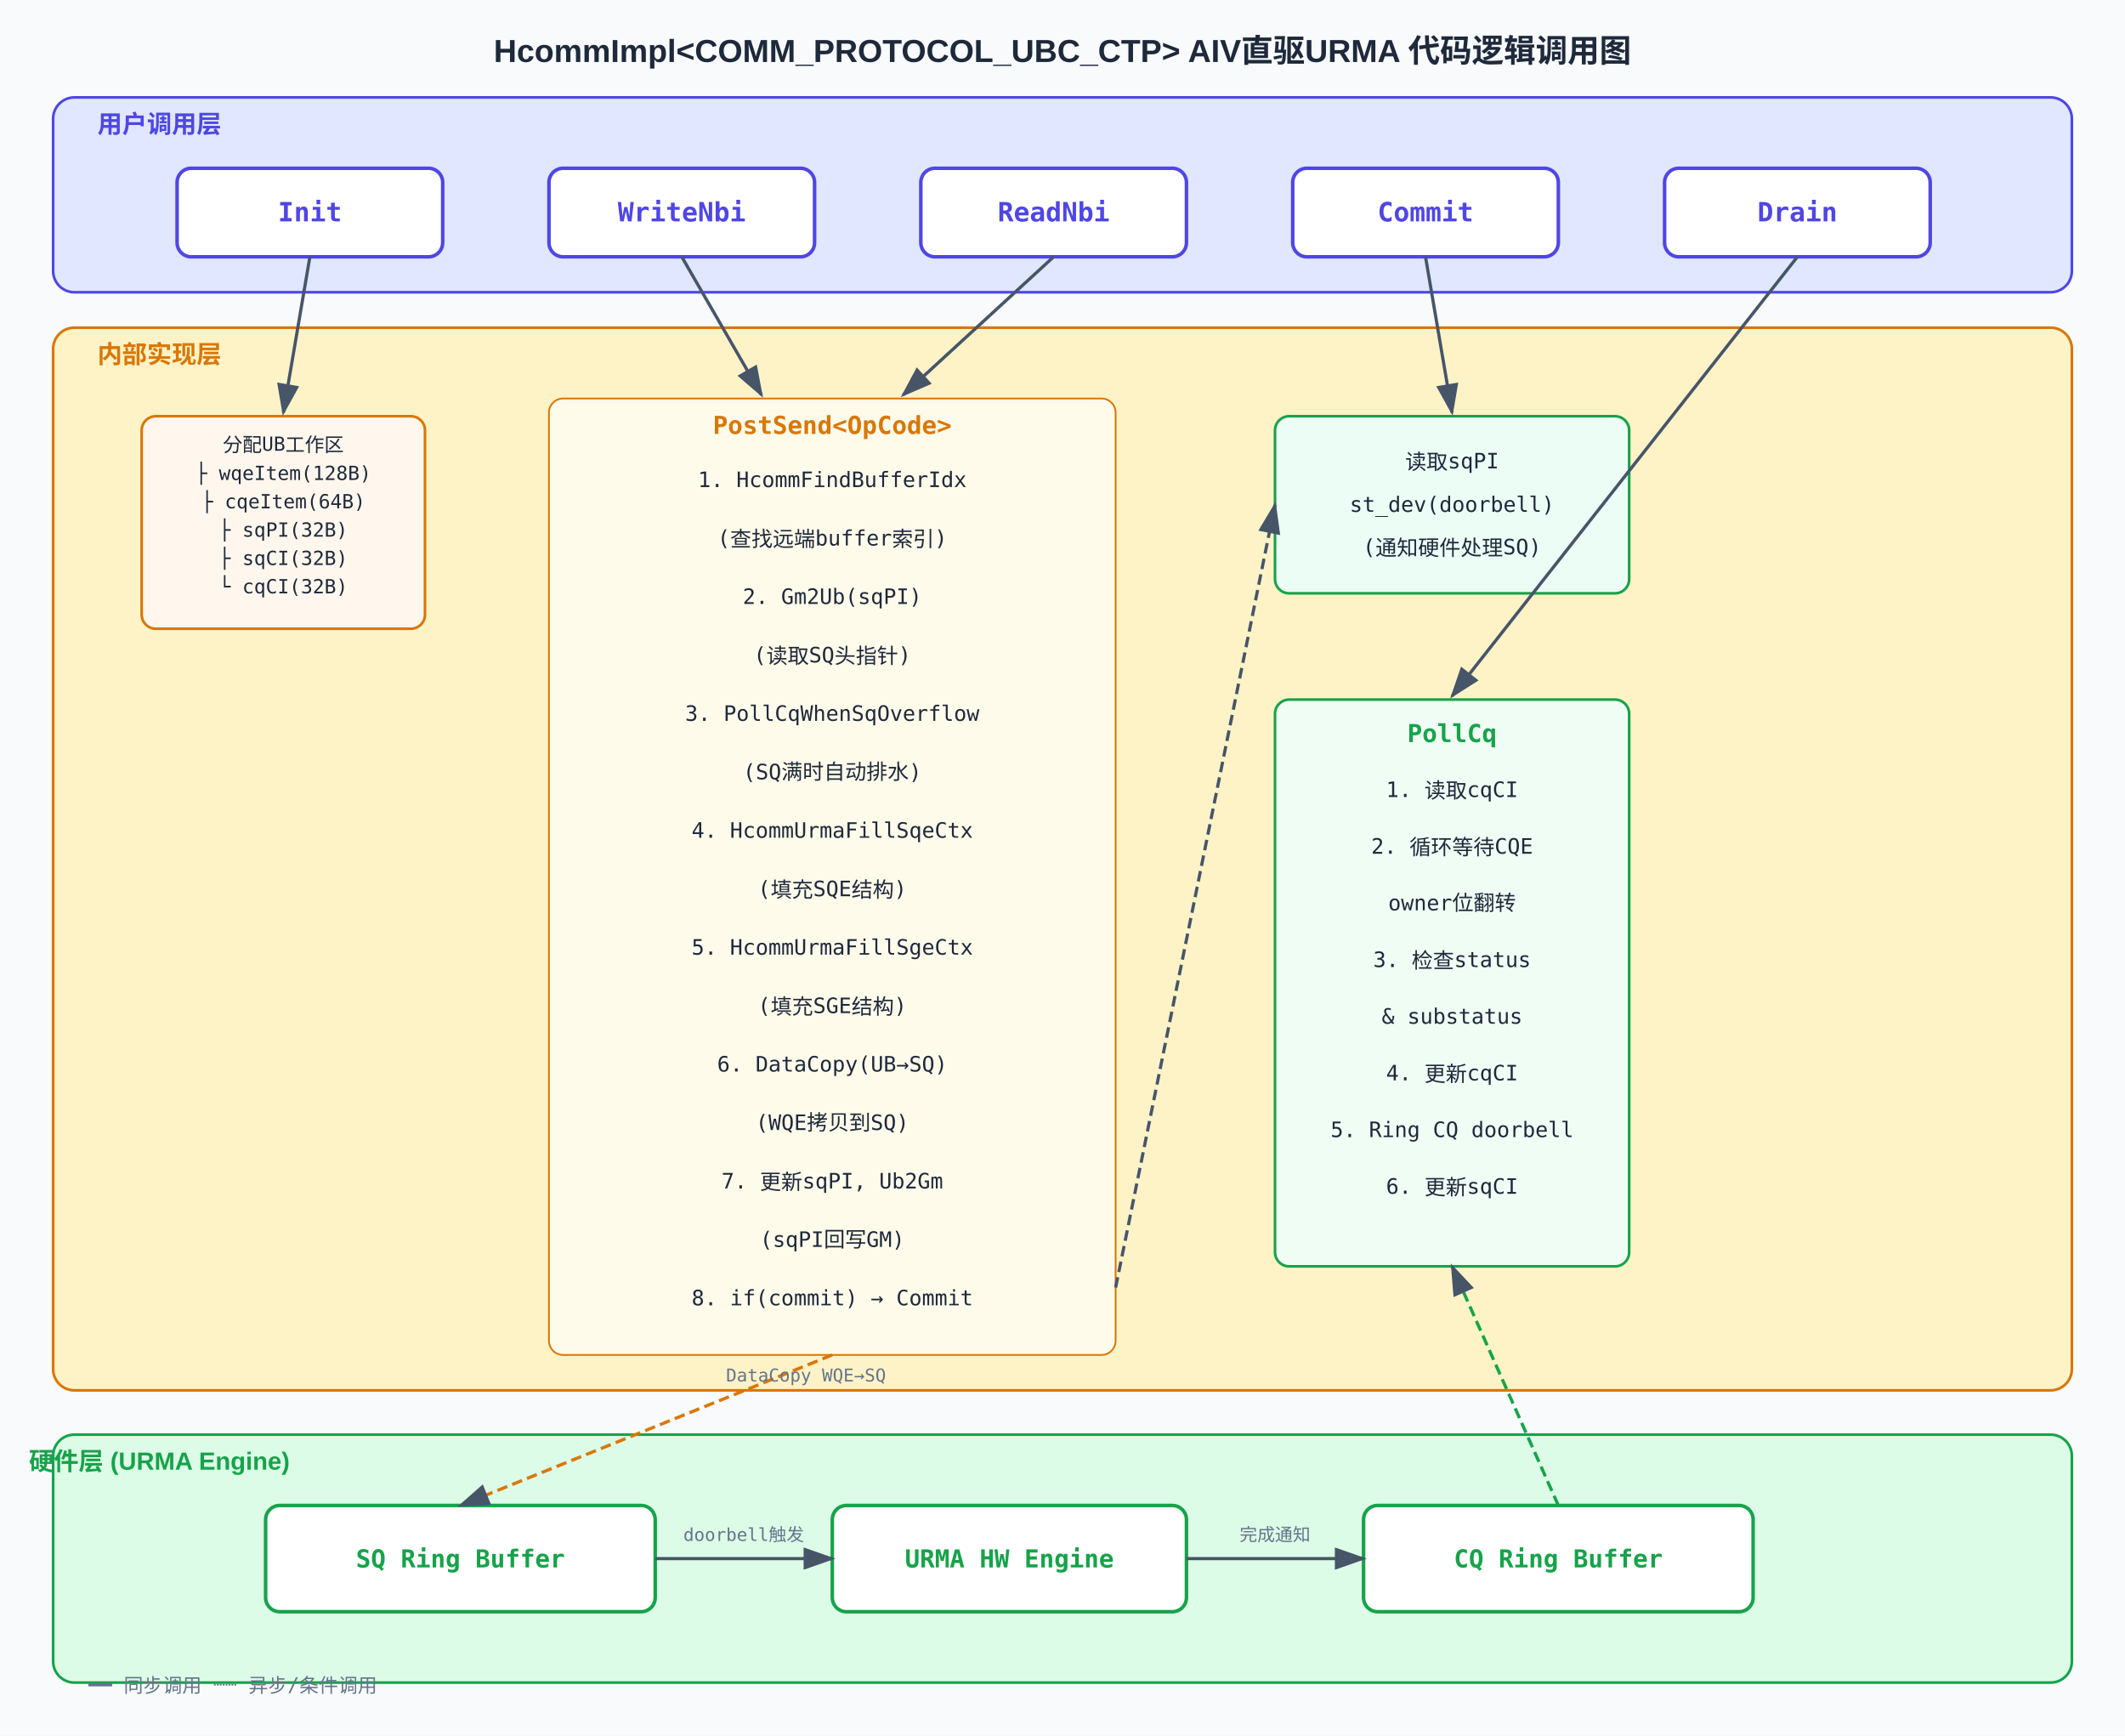
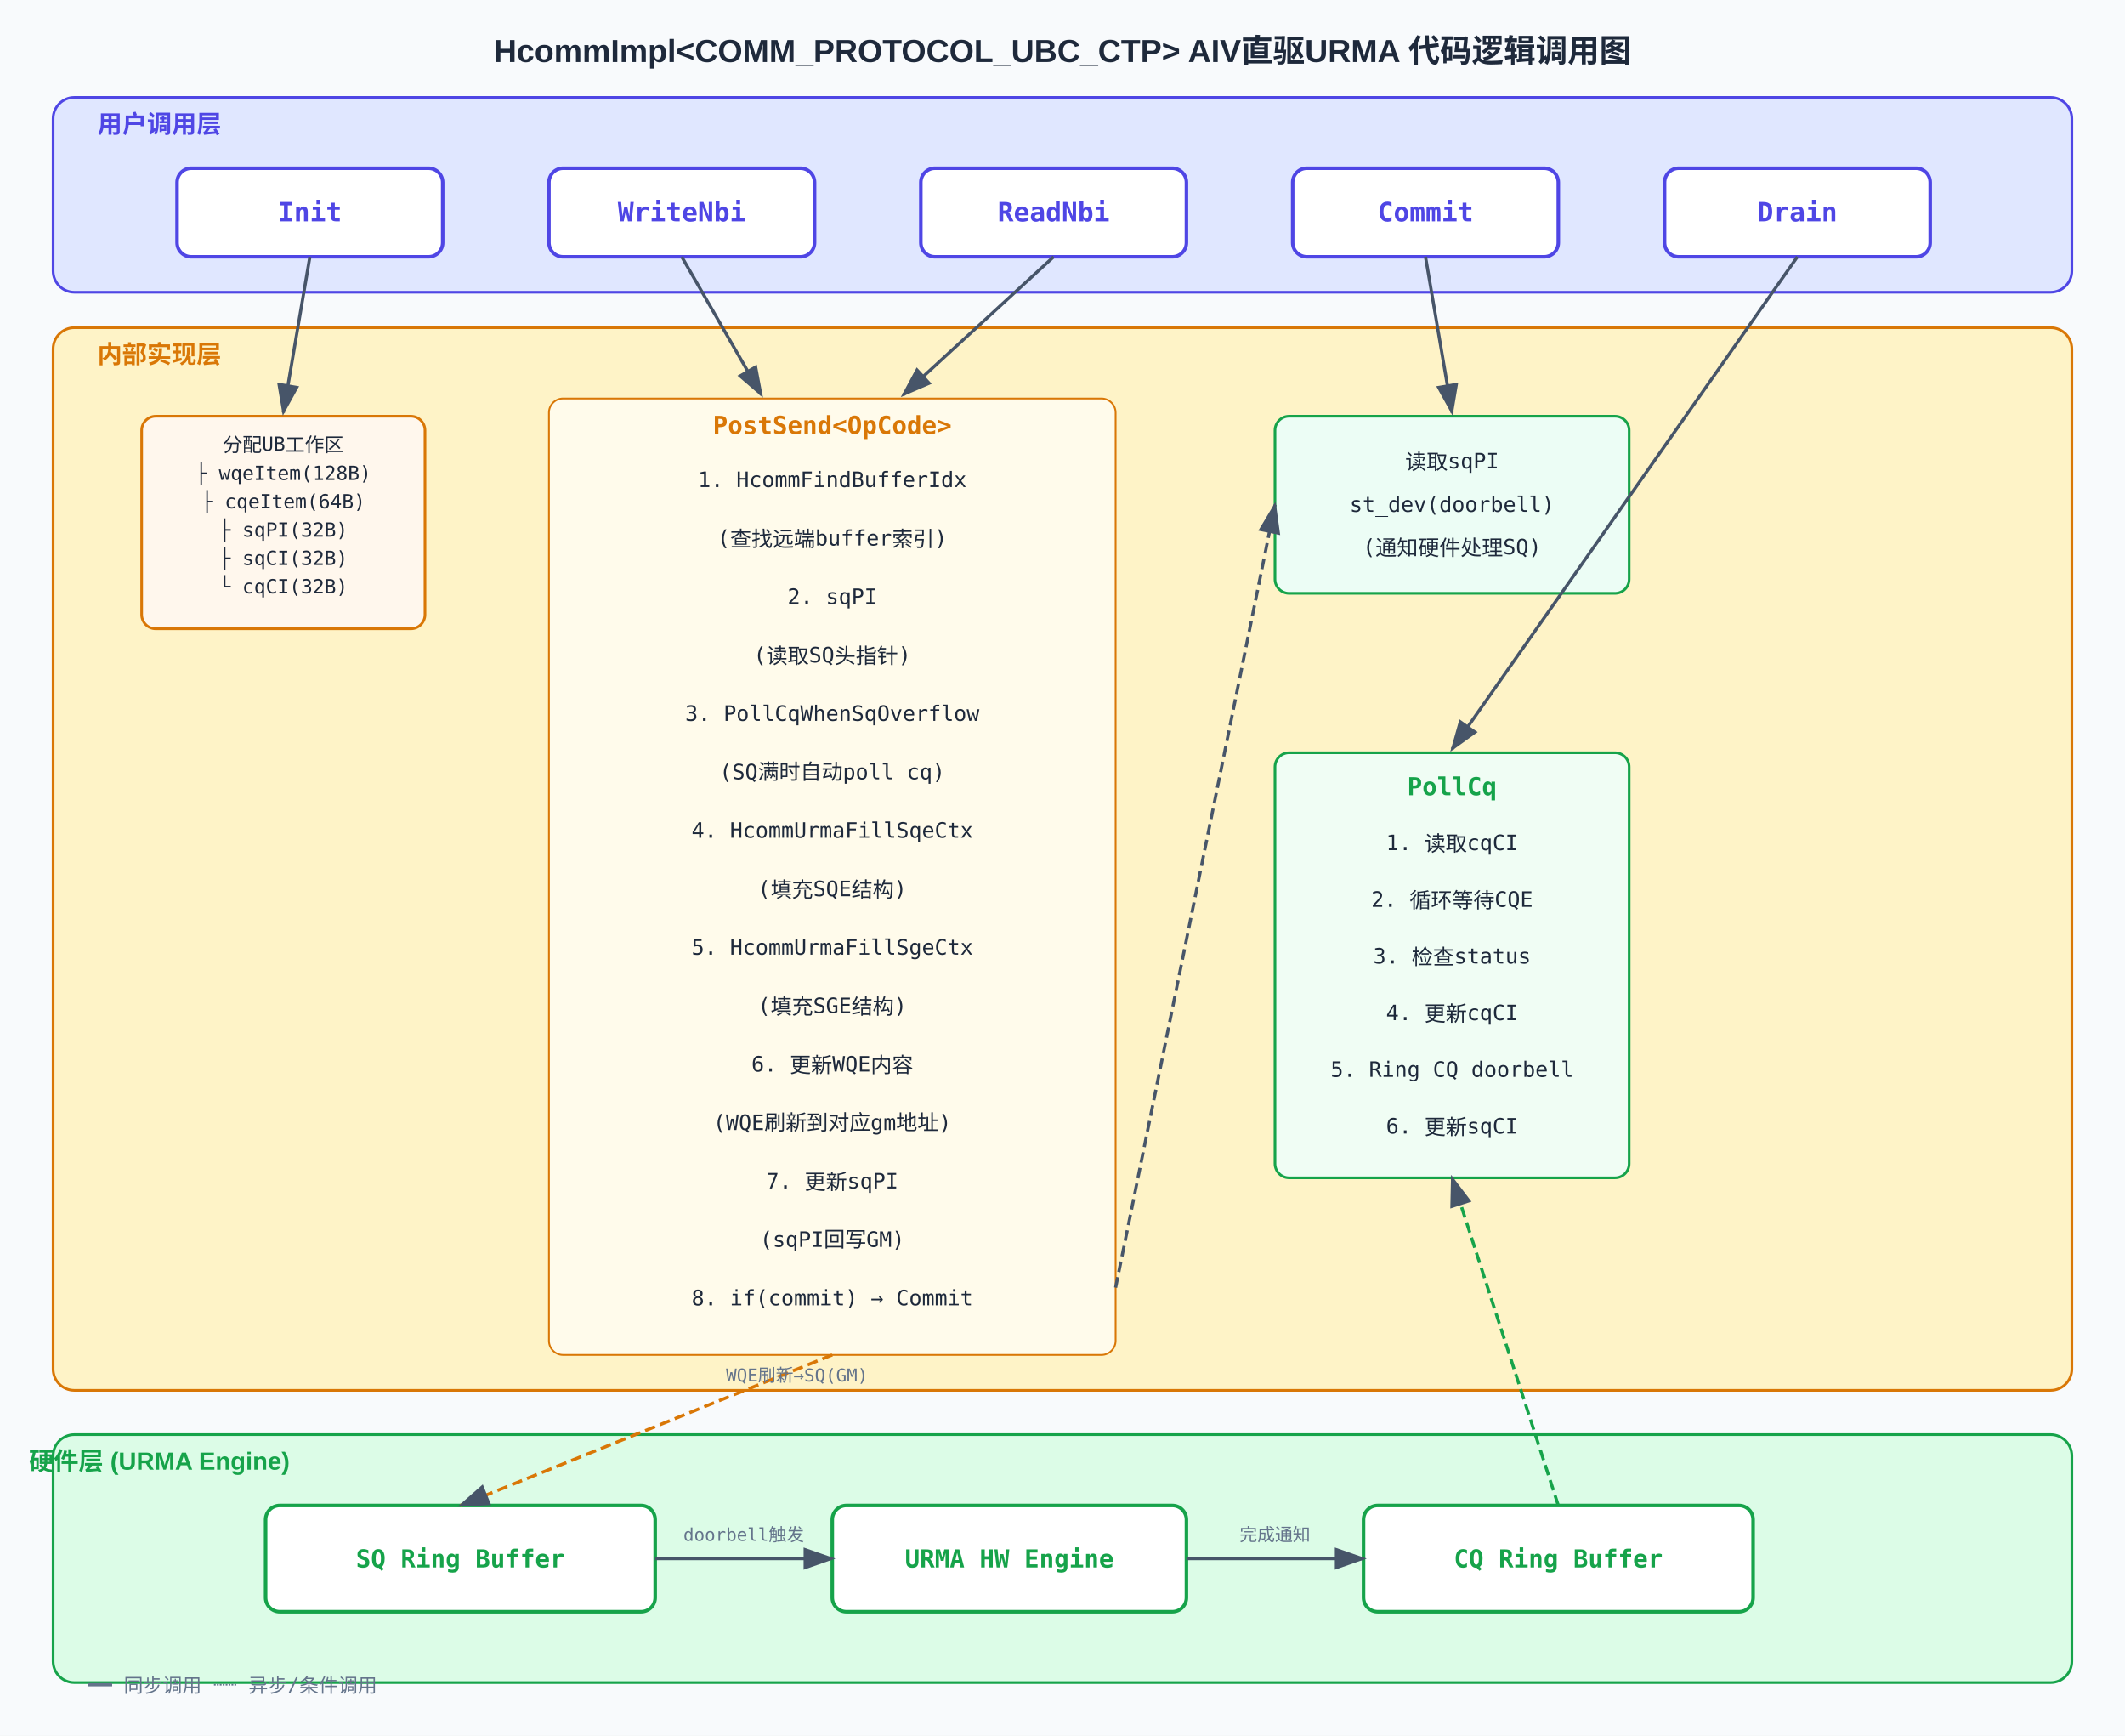
<svg xmlns="http://www.w3.org/2000/svg" viewBox="0 0 1200 980" width="1200" height="980">
  <defs>
    <marker id="arrowhead" markerWidth="10" markerHeight="7" refX="9" refY="3.5" orient="auto">
      <polygon points="0 0, 10 3.5, 0 7" fill="#475569" />
    </marker>
    <filter id="shadow" x="-4%" y="-4%" width="108%" height="108%">
      <feDropShadow dx="2" dy="2" stdDeviation="3" flood-opacity="0.10" />
    </filter>
  </defs>
  <rect width="1200" height="980" fill="#f8fafc" />
  <text x="600" y="35" font-family="Arial, 'Noto Sans SC', sans-serif" font-size="18" fill="#1e293b" text-anchor="middle" font-weight="bold">HcommImpl&lt;COMM_PROTOCOL_UBC_CTP&gt; AIV直驱URMA 代码逻辑调用图</text>
  <rect x="30" y="55" width="1140" height="110" rx="12" fill="#e0e7ff" stroke="#4f46e5" stroke-width="1.5" opacity="1.0" />
  <text x="90" y="75" font-family="Arial, 'Noto Sans SC', sans-serif" font-size="14" fill="#4f46e5" text-anchor="middle" font-weight="bold">用户调用层</text>
  <rect x="100" y="95" width="150" height="50" rx="8" fill="#ffffff" stroke="#4f46e5" stroke-width="2" opacity="1.0" />
  <text x="175" y="125" font-family="Consolas, 'Source Code Pro', monospace" font-size="15" fill="#4f46e5" text-anchor="middle" font-weight="bold">Init</text>
  <rect x="310" y="95" width="150" height="50" rx="8" fill="#ffffff" stroke="#4f46e5" stroke-width="2" opacity="1.0" />
  <text x="385" y="125" font-family="Consolas, 'Source Code Pro', monospace" font-size="15" fill="#4f46e5" text-anchor="middle" font-weight="bold">WriteNbi</text>
  <rect x="520" y="95" width="150" height="50" rx="8" fill="#ffffff" stroke="#4f46e5" stroke-width="2" opacity="1.0" />
  <text x="595" y="125" font-family="Consolas, 'Source Code Pro', monospace" font-size="15" fill="#4f46e5" text-anchor="middle" font-weight="bold">ReadNbi</text>
  <rect x="730" y="95" width="150" height="50" rx="8" fill="#ffffff" stroke="#4f46e5" stroke-width="2" opacity="1.0" />
  <text x="805" y="125" font-family="Consolas, 'Source Code Pro', monospace" font-size="15" fill="#4f46e5" text-anchor="middle" font-weight="bold">Commit</text>
  <rect x="940" y="95" width="150" height="50" rx="8" fill="#ffffff" stroke="#4f46e5" stroke-width="2" opacity="1.0" />
  <text x="1015" y="125" font-family="Consolas, 'Source Code Pro', monospace" font-size="15" fill="#4f46e5" text-anchor="middle" font-weight="bold">Drain</text>
  <rect x="30" y="185" width="1140" height="600" rx="12" fill="#fef3c7" stroke="#d97706" stroke-width="1.5" opacity="1.0" />
  <text x="90" y="205" font-family="Arial, 'Noto Sans SC', sans-serif" font-size="14" fill="#d97706" text-anchor="middle" font-weight="bold">内部实现层</text>
  <rect x="80" y="235" width="160" height="120" rx="8" fill="#fff7ed" stroke="#d97706" stroke-width="1.5" opacity="1.0" />
  <text x="160" y="255" font-family="Consolas, 'Source Code Pro', monospace" font-size="11" fill="#1e293b" text-anchor="middle">分配UB工作区</text>
  <text x="160" y="271" font-family="Consolas, 'Source Code Pro', monospace" font-size="11" fill="#1e293b" text-anchor="middle">├ wqeItem(128B)</text>
  <text x="160" y="287" font-family="Consolas, 'Source Code Pro', monospace" font-size="11" fill="#1e293b" text-anchor="middle">├ cqeItem(64B)</text>
  <text x="160" y="303" font-family="Consolas, 'Source Code Pro', monospace" font-size="11" fill="#1e293b" text-anchor="middle">├ sqPI(32B)</text>
  <text x="160" y="319" font-family="Consolas, 'Source Code Pro', monospace" font-size="11" fill="#1e293b" text-anchor="middle">├ sqCI(32B)</text>
  <text x="160" y="335" font-family="Consolas, 'Source Code Pro', monospace" font-size="11" fill="#1e293b" text-anchor="middle">└ cqCI(32B)</text>
  <line x1="175" y1="145" x2="160" y2="233" stroke="#475569" stroke-width="1.8" marker-end="url(#arrowhead)" />
  <rect x="310" y="225" width="320" height="540" rx="8" fill="#fffbeb" stroke="#d97706" stroke-width="1" opacity="1.0" />
  <text x="470" y="245" font-family="Consolas, 'Source Code Pro', monospace" font-size="14" fill="#d97706" text-anchor="middle" font-weight="bold">PostSend&lt;OpCode&gt;</text>
  <text x="470" y="275" font-family="Consolas, 'Source Code Pro', monospace" font-size="12" fill="#1e293b" text-anchor="middle">1. HcommFindBufferIdx</text>
  <text x="470" y="308" font-family="Consolas, 'Source Code Pro', monospace" font-size="12" fill="#1e293b" text-anchor="middle">   (查找远端buffer索引)</text>
-   <text x="470" y="341" font-family="Consolas, 'Source Code Pro', monospace" font-size="12" fill="#1e293b" text-anchor="middle">2. Gm2Ub(sqPI)</text>
+   <text x="470" y="341" font-family="Consolas, 'Source Code Pro', monospace" font-size="12" fill="#1e293b" text-anchor="middle">2. sqPI</text>
  <text x="470" y="374" font-family="Consolas, 'Source Code Pro', monospace" font-size="12" fill="#1e293b" text-anchor="middle">   (读取SQ头指针)</text>
  <text x="470" y="407" font-family="Consolas, 'Source Code Pro', monospace" font-size="12" fill="#1e293b" text-anchor="middle">3. PollCqWhenSqOverflow</text>
-   <text x="470" y="440" font-family="Consolas, 'Source Code Pro', monospace" font-size="12" fill="#1e293b" text-anchor="middle">   (SQ满时自动排水)</text>
+   <text x="470" y="440" font-family="Consolas, 'Source Code Pro', monospace" font-size="12" fill="#1e293b" text-anchor="middle">   (SQ满时自动poll cq)</text>
  <text x="470" y="473" font-family="Consolas, 'Source Code Pro', monospace" font-size="12" fill="#1e293b" text-anchor="middle">4. HcommUrmaFillSqeCtx</text>
  <text x="470" y="506" font-family="Consolas, 'Source Code Pro', monospace" font-size="12" fill="#1e293b" text-anchor="middle">   (填充SQE结构)</text>
  <text x="470" y="539" font-family="Consolas, 'Source Code Pro', monospace" font-size="12" fill="#1e293b" text-anchor="middle">5. HcommUrmaFillSgeCtx</text>
  <text x="470" y="572" font-family="Consolas, 'Source Code Pro', monospace" font-size="12" fill="#1e293b" text-anchor="middle">   (填充SGE结构)</text>
-   <text x="470" y="605" font-family="Consolas, 'Source Code Pro', monospace" font-size="12" fill="#1e293b" text-anchor="middle">6. DataCopy(UB→SQ)</text>
-   <text x="470" y="638" font-family="Consolas, 'Source Code Pro', monospace" font-size="12" fill="#1e293b" text-anchor="middle">   (WQE拷贝到SQ)</text>
-   <text x="470" y="671" font-family="Consolas, 'Source Code Pro', monospace" font-size="12" fill="#1e293b" text-anchor="middle">7. 更新sqPI, Ub2Gm</text>
+   <text x="470" y="605" font-family="Consolas, 'Source Code Pro', monospace" font-size="12" fill="#1e293b" text-anchor="middle">6. 更新WQE内容</text>
+   <text x="470" y="638" font-family="Consolas, 'Source Code Pro', monospace" font-size="12" fill="#1e293b" text-anchor="middle">   (WQE刷新到对应gm地址)</text>
+   <text x="470" y="671" font-family="Consolas, 'Source Code Pro', monospace" font-size="12" fill="#1e293b" text-anchor="middle">7. 更新sqPI</text>
  <text x="470" y="704" font-family="Consolas, 'Source Code Pro', monospace" font-size="12" fill="#1e293b" text-anchor="middle">   (sqPI回写GM)</text>
  <text x="470" y="737" font-family="Consolas, 'Source Code Pro', monospace" font-size="12" fill="#1e293b" text-anchor="middle">8. if(commit) → Commit</text>
  <line x1="385" y1="145" x2="430" y2="223" stroke="#475569" stroke-width="1.8" marker-end="url(#arrowhead)" />
  <line x1="595" y1="145" x2="510" y2="223" stroke="#475569" stroke-width="1.8" marker-end="url(#arrowhead)" />
  <rect x="720" y="235" width="200" height="100" rx="8" fill="#ecfdf5" stroke="#16a34a" stroke-width="1.5" opacity="1.0" />
  <text x="820" y="265" font-family="Consolas, 'Source Code Pro', monospace" font-size="12" fill="#1e293b" text-anchor="middle">读取sqPI</text>
  <text x="820" y="289" font-family="Consolas, 'Source Code Pro', monospace" font-size="12" fill="#1e293b" text-anchor="middle">st_dev(doorbell)</text>
  <text x="820" y="313" font-family="Consolas, 'Source Code Pro', monospace" font-size="12" fill="#1e293b" text-anchor="middle">(通知硬件处理SQ)</text>
  <line x1="805" y1="145" x2="820" y2="233" stroke="#475569" stroke-width="1.8" marker-end="url(#arrowhead)" />
  <path d="M 630 727 L 720 285" fill="none" stroke="#475569" stroke-width="1.8" marker-end="url(#arrowhead)" stroke-dasharray="6,3" />
-   <rect x="720" y="395" width="200" height="320" rx="8" fill="#f0fdf4" stroke="#16a34a" stroke-width="1.5" opacity="1.0" />
-   <text x="820" y="419" font-family="Consolas, 'Source Code Pro', monospace" font-size="14" fill="#16a34a" text-anchor="middle" font-weight="bold">PollCq</text>
-   <text x="820" y="450" font-family="Consolas, 'Source Code Pro', monospace" font-size="12" fill="#1e293b" text-anchor="middle">1. 读取cqCI</text>
-   <text x="820" y="482" font-family="Consolas, 'Source Code Pro', monospace" font-size="12" fill="#1e293b" text-anchor="middle">2. 循环等待CQE</text>
-   <text x="820" y="514" font-family="Consolas, 'Source Code Pro', monospace" font-size="12" fill="#1e293b" text-anchor="middle">   owner位翻转</text>
-   <text x="820" y="546" font-family="Consolas, 'Source Code Pro', monospace" font-size="12" fill="#1e293b" text-anchor="middle">3. 检查status</text>
-   <text x="820" y="578" font-family="Consolas, 'Source Code Pro', monospace" font-size="12" fill="#1e293b" text-anchor="middle">   &amp; substatus</text>
-   <text x="820" y="610" font-family="Consolas, 'Source Code Pro', monospace" font-size="12" fill="#1e293b" text-anchor="middle">4. 更新cqCI</text>
-   <text x="820" y="642" font-family="Consolas, 'Source Code Pro', monospace" font-size="12" fill="#1e293b" text-anchor="middle">5. Ring CQ doorbell</text>
-   <text x="820" y="674" font-family="Consolas, 'Source Code Pro', monospace" font-size="12" fill="#1e293b" text-anchor="middle">6. 更新sqCI</text>
-   <line x1="1015" y1="145" x2="820" y2="393" stroke="#475569" stroke-width="1.8" marker-end="url(#arrowhead)" />
+   <rect x="720" y="425" width="200" height="240" rx="8" fill="#f0fdf4" stroke="#16a34a" stroke-width="1.5" opacity="1.0" />
+   <text x="820" y="449" font-family="Consolas, 'Source Code Pro', monospace" font-size="14" fill="#16a34a" text-anchor="middle" font-weight="bold">PollCq</text>
+   <text x="820" y="480" font-family="Consolas, 'Source Code Pro', monospace" font-size="12" fill="#1e293b" text-anchor="middle">1. 读取cqCI</text>
+   <text x="820" y="512" font-family="Consolas, 'Source Code Pro', monospace" font-size="12" fill="#1e293b" text-anchor="middle">2. 循环等待CQE</text>
+   <text x="820" y="544" font-family="Consolas, 'Source Code Pro', monospace" font-size="12" fill="#1e293b" text-anchor="middle">3. 检查status</text>
+   <text x="820" y="576" font-family="Consolas, 'Source Code Pro', monospace" font-size="12" fill="#1e293b" text-anchor="middle">4. 更新cqCI</text>
+   <text x="820" y="608" font-family="Consolas, 'Source Code Pro', monospace" font-size="12" fill="#1e293b" text-anchor="middle">5. Ring CQ doorbell</text>
+   <text x="820" y="640" font-family="Consolas, 'Source Code Pro', monospace" font-size="12" fill="#1e293b" text-anchor="middle">6. 更新sqCI</text>
+   <line x1="1015" y1="145" x2="820" y2="423" stroke="#475569" stroke-width="1.8" marker-end="url(#arrowhead)" />
  <rect x="30" y="810" width="1140" height="140" rx="12" fill="#dcfce7" stroke="#16a34a" stroke-width="1.5" opacity="1.0" />
  <text x="90" y="830" font-family="Arial, 'Noto Sans SC', sans-serif" font-size="14" fill="#16a34a" text-anchor="middle" font-weight="bold">硬件层 (URMA Engine)</text>
  <rect x="150" y="850" width="220" height="60" rx="8" fill="#ffffff" stroke="#16a34a" stroke-width="2" opacity="1.0" />
  <text x="260" y="885" font-family="Consolas, 'Source Code Pro', monospace" font-size="14" fill="#16a34a" text-anchor="middle" font-weight="bold">SQ Ring Buffer</text>
  <rect x="470" y="850" width="200" height="60" rx="8" fill="#ffffff" stroke="#16a34a" stroke-width="2" opacity="1.0" />
  <text x="570" y="885" font-family="Consolas, 'Source Code Pro', monospace" font-size="14" fill="#16a34a" text-anchor="middle" font-weight="bold">URMA HW Engine</text>
  <rect x="770" y="850" width="220" height="60" rx="8" fill="#ffffff" stroke="#16a34a" stroke-width="2" opacity="1.0" />
  <text x="880" y="885" font-family="Consolas, 'Source Code Pro', monospace" font-size="14" fill="#16a34a" text-anchor="middle" font-weight="bold">CQ Ring Buffer</text>
  <line x1="370" y1="880" x2="470" y2="880" stroke="#475569" stroke-width="1.8" marker-end="url(#arrowhead)" />
  <text x="420" y="870" font-family="Consolas, 'Source Code Pro', monospace" font-size="10" fill="#64748b" text-anchor="middle">doorbell触发</text>
  <line x1="670" y1="880" x2="770" y2="880" stroke="#475569" stroke-width="1.8" marker-end="url(#arrowhead)" />
  <text x="720" y="870" font-family="Consolas, 'Source Code Pro', monospace" font-size="10" fill="#64748b" text-anchor="middle">完成通知</text>
  <path d="M 470 765 L 260 850" fill="none" stroke="#d97706" stroke-width="1.8" marker-end="url(#arrowhead)" stroke-dasharray="6,3" />
-   <text x="410" y="780" font-family="Consolas, 'Source Code Pro', monospace" font-size="10" fill="#64748b" text-anchor="start">DataCopy WQE→SQ</text>
-   <path d="M 880 850 L 820 715" fill="none" stroke="#16a34a" stroke-width="1.8" marker-end="url(#arrowhead)" stroke-dasharray="6,3" />
+   <text x="410" y="780" font-family="Consolas, 'Source Code Pro', monospace" font-size="10" fill="#64748b" text-anchor="start">WQE刷新→SQ(GM)</text>
+   <path d="M 880 850 L 820 665" fill="none" stroke="#16a34a" stroke-width="1.8" marker-end="url(#arrowhead)" stroke-dasharray="6,3" />
  <text x="50" y="955" font-family="Consolas, 'Source Code Pro', monospace" font-size="11" fill="#64748b" text-anchor="start">━━ 同步调用    ┈┈ 异步/条件调用</text>
</svg>
